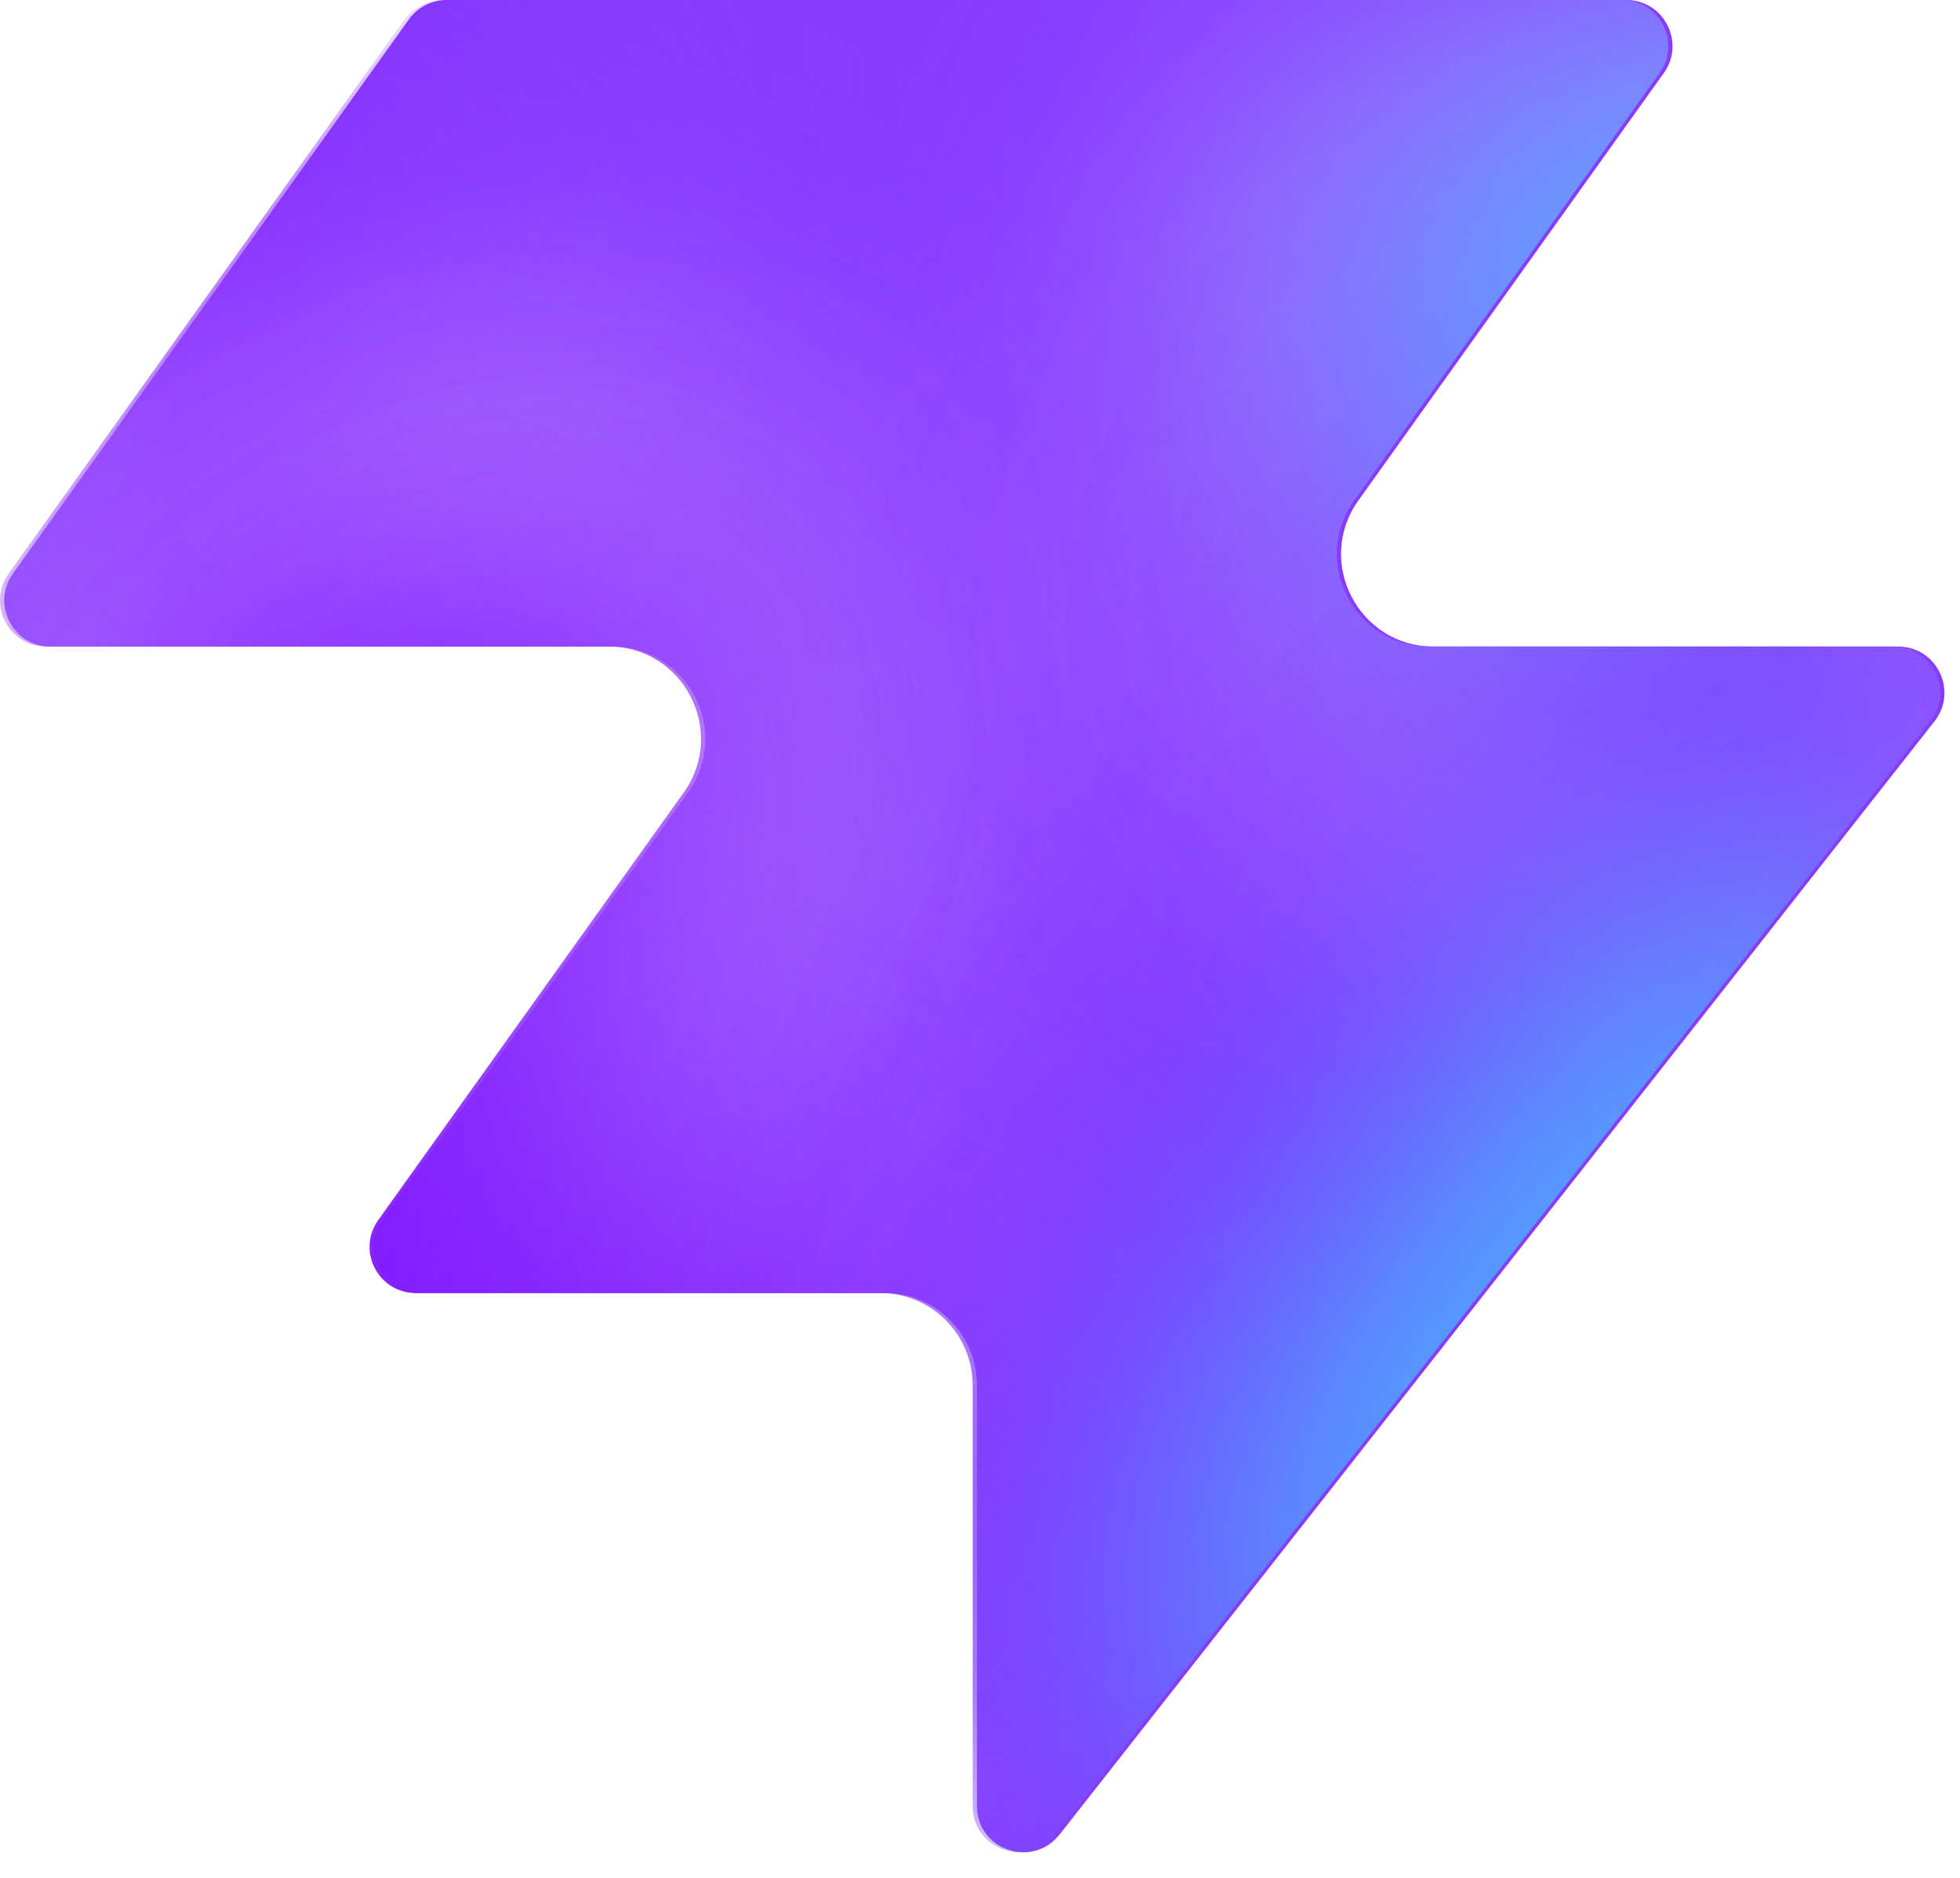
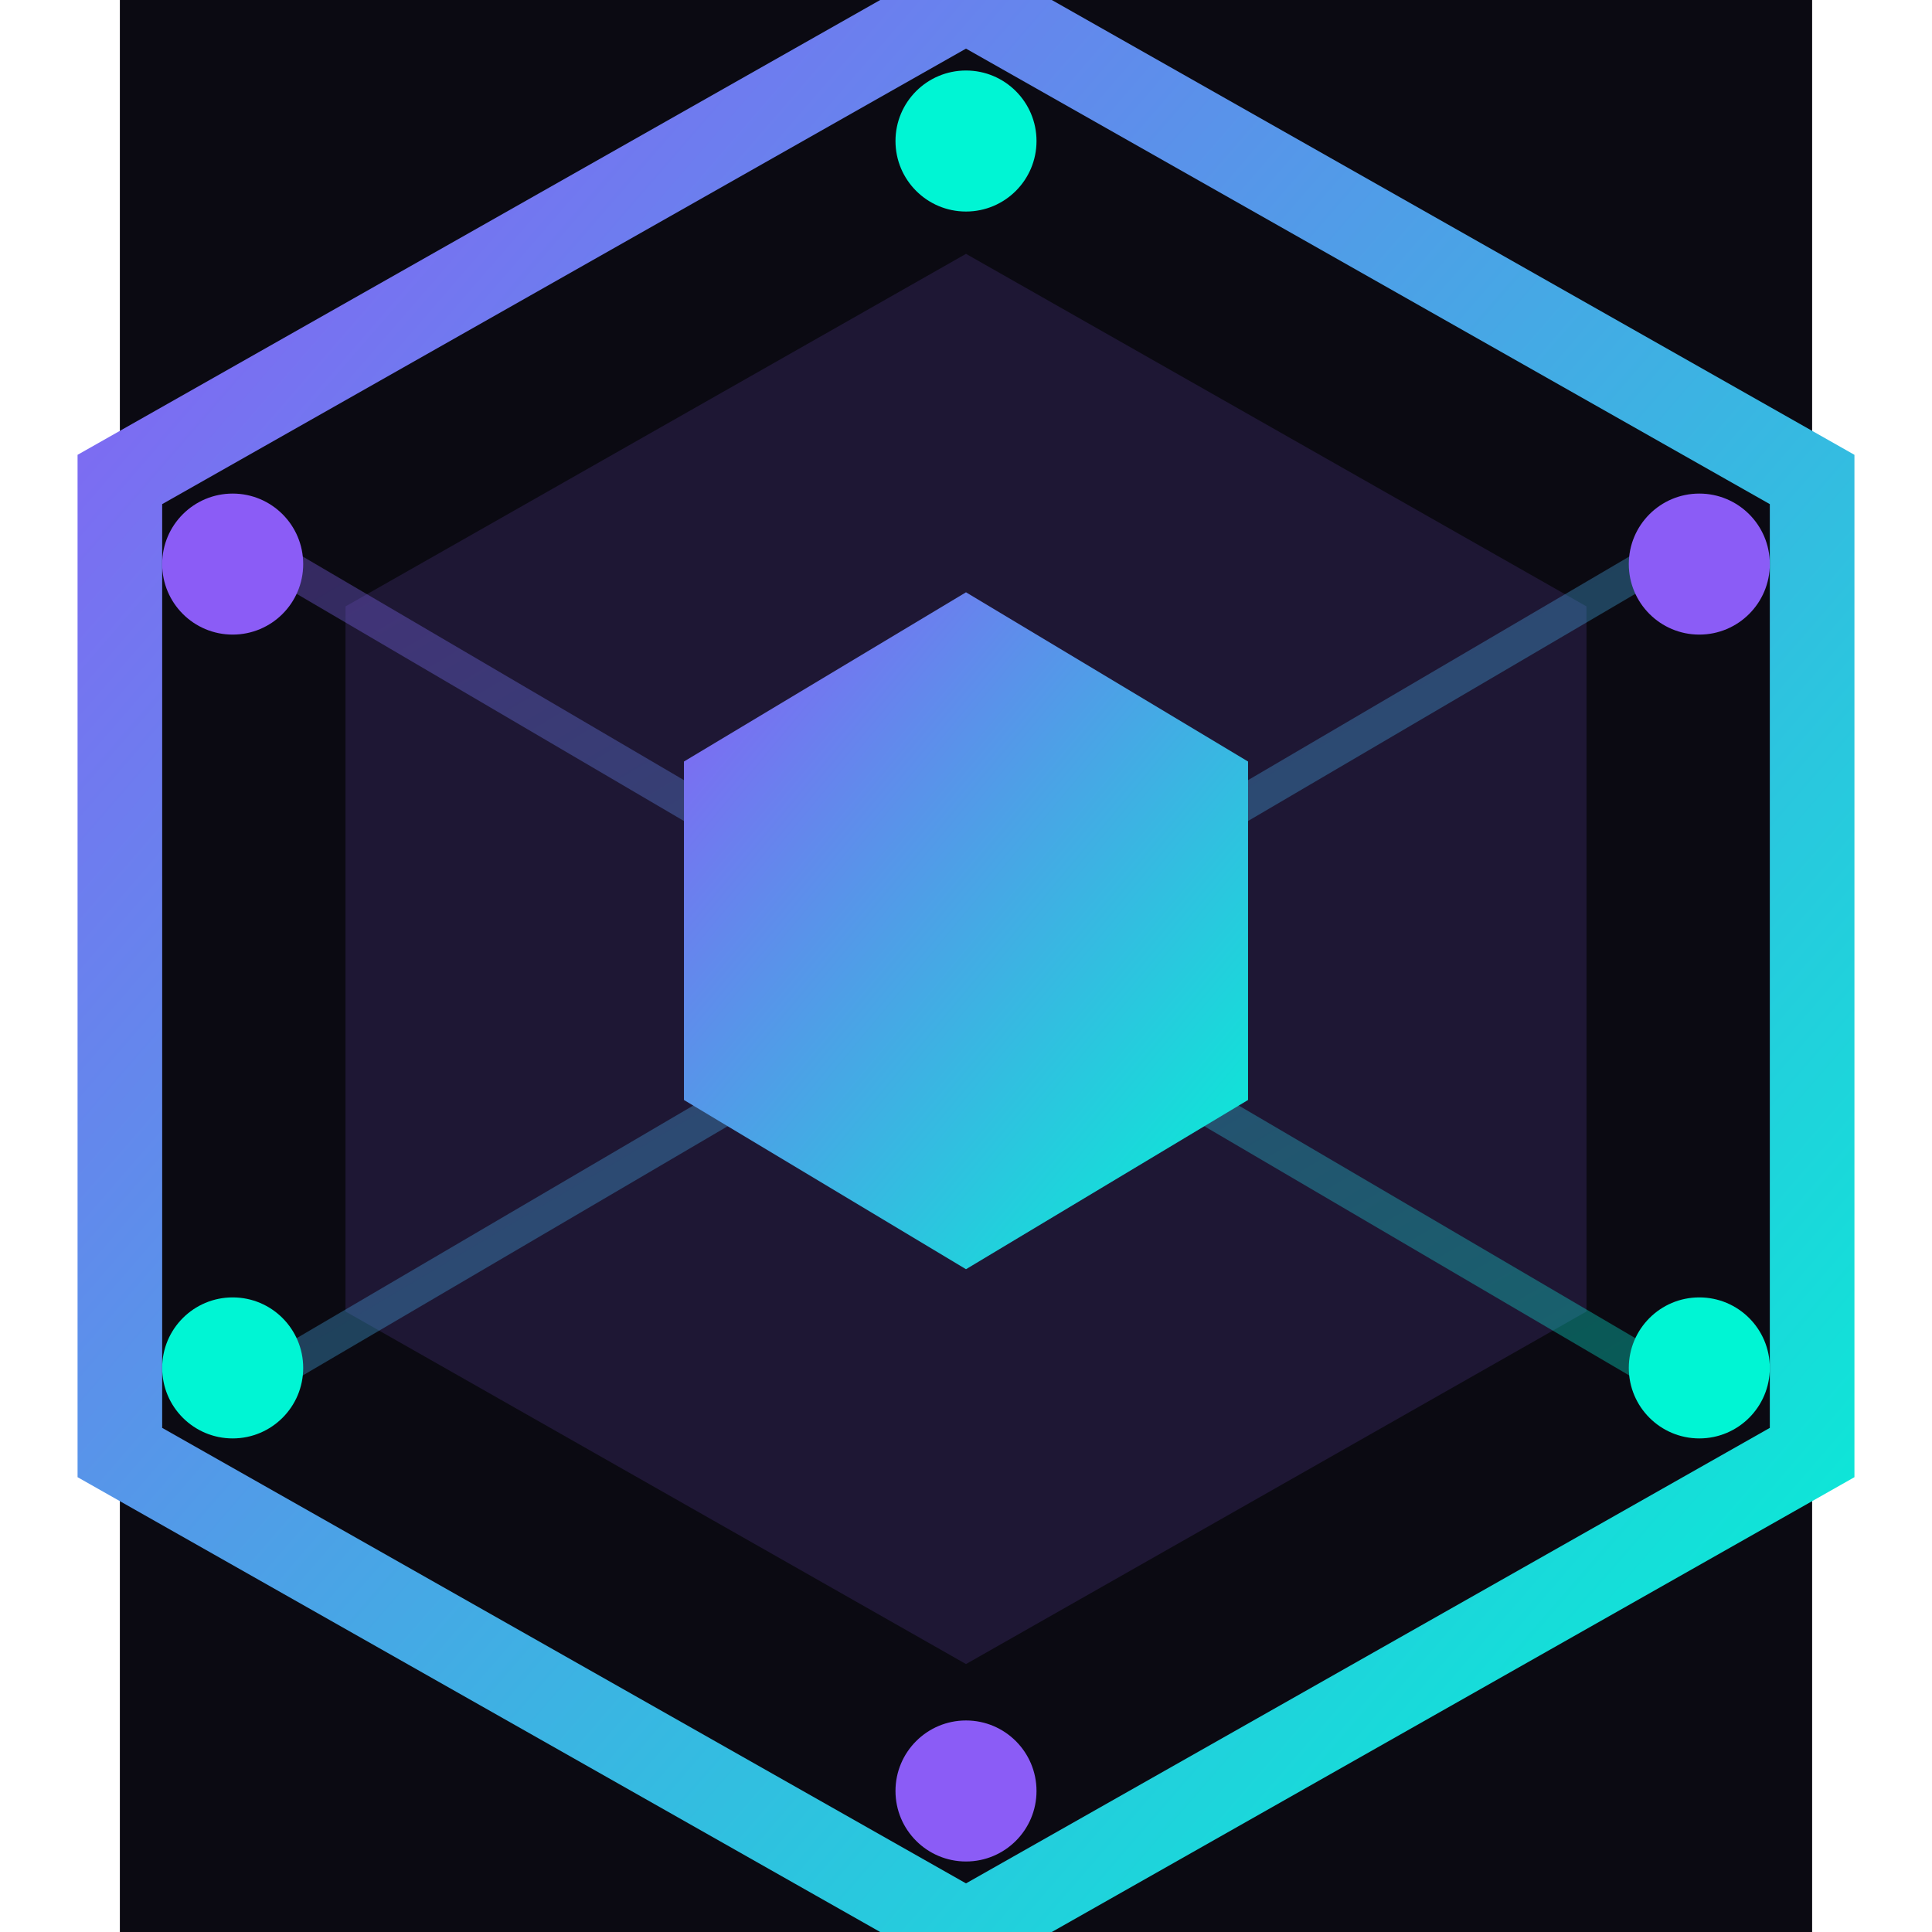
- <svg xmlns="http://www.w3.org/2000/svg" width="48" height="46" fill="none" viewBox="0 0 48 46">
-   <path fill="#863bff" d="M25.946 44.938c-.664.845-2.021.375-2.021-.698V33.937a2.26 2.26 0 0 0-2.262-2.262H10.287c-.92 0-1.456-1.04-.92-1.788l7.48-10.471c1.07-1.497 0-3.578-1.842-3.578H1.237c-.92 0-1.456-1.04-.92-1.788L10.013.474c.214-.297.556-.474.92-.474h28.894c.92 0 1.456 1.04.92 1.788l-7.48 10.471c-1.07 1.498 0 3.579 1.842 3.579h11.377c.943 0 1.473 1.088.89 1.83L25.947 44.94z" style="fill:#863bff;fill:color(display-p3 .525 .23 1);fill-opacity:1" />
-   <mask id="a" width="48" height="46" x="0" y="0" maskUnits="userSpaceOnUse" style="mask-type:alpha">
-     <path fill="#000" d="M25.842 44.938c-.664.844-2.021.375-2.021-.698V33.937a2.26 2.26 0 0 0-2.262-2.262H10.183c-.92 0-1.456-1.04-.92-1.788l7.48-10.471c1.07-1.498 0-3.579-1.842-3.579H1.133c-.92 0-1.456-1.04-.92-1.787L9.91.473c.214-.297.556-.474.92-.474h28.894c.92 0 1.456 1.04.92 1.788l-7.48 10.471c-1.07 1.498 0 3.578 1.842 3.578h11.377c.943 0 1.473 1.088.89 1.832L25.843 44.94z" style="fill:#000;fill-opacity:1" />
-   </mask>
-   <g mask="url(#a)">
-     <g filter="url(#b)">
-       <ellipse cx="5.508" cy="14.704" fill="#ede6ff" rx="5.508" ry="14.704" style="fill:#ede6ff;fill:color(display-p3 .927 .903 1);fill-opacity:1" transform="matrix(.00324 1 1 -.00324 -4.47 31.516)" />
-     </g>
-     <g filter="url(#c)">
-       <ellipse cx="10.399" cy="29.851" fill="#ede6ff" rx="10.399" ry="29.851" style="fill:#ede6ff;fill:color(display-p3 .927 .903 1);fill-opacity:1" transform="matrix(.00324 1 1 -.00324 -39.328 7.883)" />
-     </g>
-     <g filter="url(#d)">
-       <ellipse cx="5.508" cy="30.487" fill="#7e14ff" rx="5.508" ry="30.487" style="fill:#7e14ff;fill:color(display-p3 .492 .077 1);fill-opacity:1" transform="rotate(89.814 -25.913 -14.639)scale(1 -1)" />
-     </g>
-     <g filter="url(#e)">
-       <ellipse cx="5.508" cy="30.599" fill="#7e14ff" rx="5.508" ry="30.599" style="fill:#7e14ff;fill:color(display-p3 .492 .077 1);fill-opacity:1" transform="rotate(89.814 -32.644 -3.334)scale(1 -1)" />
-     </g>
-     <g filter="url(#f)">
-       <ellipse cx="5.508" cy="30.599" fill="#7e14ff" rx="5.508" ry="30.599" style="fill:#7e14ff;fill:color(display-p3 .492 .077 1);fill-opacity:1" transform="matrix(.00324 1 1 -.00324 -34.34 30.47)" />
-     </g>
-     <g filter="url(#g)">
-       <ellipse cx="14.072" cy="22.078" fill="#ede6ff" rx="14.072" ry="22.078" style="fill:#ede6ff;fill:color(display-p3 .927 .903 1);fill-opacity:1" transform="rotate(93.35 24.506 48.493)scale(-1 1)" />
-     </g>
-     <g filter="url(#h)">
-       <ellipse cx="3.47" cy="21.501" fill="#7e14ff" rx="3.47" ry="21.501" style="fill:#7e14ff;fill:color(display-p3 .492 .077 1);fill-opacity:1" transform="rotate(89.009 28.708 47.59)scale(-1 1)" />
-     </g>
-     <g filter="url(#i)">
-       <ellipse cx="3.47" cy="21.501" fill="#7e14ff" rx="3.47" ry="21.501" style="fill:#7e14ff;fill:color(display-p3 .492 .077 1);fill-opacity:1" transform="rotate(89.009 28.708 47.59)scale(-1 1)" />
-     </g>
-     <g filter="url(#j)">
-       <ellipse cx=".387" cy="8.972" fill="#7e14ff" rx="4.407" ry="29.108" style="fill:#7e14ff;fill:color(display-p3 .492 .077 1);fill-opacity:1" transform="rotate(39.51 .387 8.972)" />
-     </g>
-     <g filter="url(#k)">
-       <ellipse cx="47.523" cy="-6.092" fill="#7e14ff" rx="4.407" ry="29.108" style="fill:#7e14ff;fill:color(display-p3 .492 .077 1);fill-opacity:1" transform="rotate(37.892 47.523 -6.092)" />
-     </g>
-     <g filter="url(#l)">
-       <ellipse cx="41.412" cy="6.333" fill="#47bfff" rx="5.971" ry="9.665" style="fill:#47bfff;fill:color(display-p3 .28 .748 1);fill-opacity:1" transform="rotate(37.892 41.412 6.333)" />
-     </g>
-     <g filter="url(#m)">
-       <ellipse cx="-1.879" cy="38.332" fill="#7e14ff" rx="4.407" ry="29.108" style="fill:#7e14ff;fill:color(display-p3 .492 .077 1);fill-opacity:1" transform="rotate(37.892 -1.88 38.332)" />
-     </g>
-     <g filter="url(#n)">
-       <ellipse cx="-1.879" cy="38.332" fill="#7e14ff" rx="4.407" ry="29.108" style="fill:#7e14ff;fill:color(display-p3 .492 .077 1);fill-opacity:1" transform="rotate(37.892 -1.88 38.332)" />
-     </g>
-     <g filter="url(#o)">
-       <ellipse cx="35.651" cy="29.907" fill="#7e14ff" rx="4.407" ry="29.108" style="fill:#7e14ff;fill:color(display-p3 .492 .077 1);fill-opacity:1" transform="rotate(37.892 35.651 29.907)" />
-     </g>
-     <g filter="url(#p)">
-       <ellipse cx="38.418" cy="32.4" fill="#47bfff" rx="5.971" ry="15.297" style="fill:#47bfff;fill:color(display-p3 .28 .748 1);fill-opacity:1" transform="rotate(37.892 38.418 32.4)" />
-     </g>
-   </g>
+ <svg xmlns="http://www.w3.org/2000/svg" width="32" height="32" viewBox="0 0 120 137">
  <defs>
-     <filter id="b" width="60.045" height="41.654" x="-19.77" y="16.149" color-interpolation-filters="sRGB" filterUnits="userSpaceOnUse">
-       <feFlood flood-opacity="0" result="BackgroundImageFix" />
-       <feBlend in="SourceGraphic" in2="BackgroundImageFix" result="shape" />
-       <feGaussianBlur result="effect1_foregroundBlur_2002_17158" stdDeviation="7.659" />
-     </filter>
-     <filter id="c" width="90.34" height="51.437" x="-54.613" y="-7.533" color-interpolation-filters="sRGB" filterUnits="userSpaceOnUse">
-       <feFlood flood-opacity="0" result="BackgroundImageFix" />
-       <feBlend in="SourceGraphic" in2="BackgroundImageFix" result="shape" />
-       <feGaussianBlur result="effect1_foregroundBlur_2002_17158" stdDeviation="7.659" />
-     </filter>
-     <filter id="d" width="79.355" height="29.4" x="-49.64" y="2.03" color-interpolation-filters="sRGB" filterUnits="userSpaceOnUse">
-       <feFlood flood-opacity="0" result="BackgroundImageFix" />
-       <feBlend in="SourceGraphic" in2="BackgroundImageFix" result="shape" />
-       <feGaussianBlur result="effect1_foregroundBlur_2002_17158" stdDeviation="4.596" />
-     </filter>
-     <filter id="e" width="79.579" height="29.4" x="-45.045" y="20.029" color-interpolation-filters="sRGB" filterUnits="userSpaceOnUse">
-       <feFlood flood-opacity="0" result="BackgroundImageFix" />
-       <feBlend in="SourceGraphic" in2="BackgroundImageFix" result="shape" />
-       <feGaussianBlur result="effect1_foregroundBlur_2002_17158" stdDeviation="4.596" />
-     </filter>
-     <filter id="f" width="79.579" height="29.4" x="-43.513" y="21.178" color-interpolation-filters="sRGB" filterUnits="userSpaceOnUse">
-       <feFlood flood-opacity="0" result="BackgroundImageFix" />
-       <feBlend in="SourceGraphic" in2="BackgroundImageFix" result="shape" />
-       <feGaussianBlur result="effect1_foregroundBlur_2002_17158" stdDeviation="4.596" />
-     </filter>
-     <filter id="g" width="74.749" height="58.852" x="15.756" y="-17.901" color-interpolation-filters="sRGB" filterUnits="userSpaceOnUse">
-       <feFlood flood-opacity="0" result="BackgroundImageFix" />
-       <feBlend in="SourceGraphic" in2="BackgroundImageFix" result="shape" />
-       <feGaussianBlur result="effect1_foregroundBlur_2002_17158" stdDeviation="7.659" />
-     </filter>
-     <filter id="h" width="61.377" height="25.362" x="23.548" y="2.284" color-interpolation-filters="sRGB" filterUnits="userSpaceOnUse">
-       <feFlood flood-opacity="0" result="BackgroundImageFix" />
-       <feBlend in="SourceGraphic" in2="BackgroundImageFix" result="shape" />
-       <feGaussianBlur result="effect1_foregroundBlur_2002_17158" stdDeviation="4.596" />
-     </filter>
-     <filter id="i" width="61.377" height="25.362" x="23.548" y="2.284" color-interpolation-filters="sRGB" filterUnits="userSpaceOnUse">
-       <feFlood flood-opacity="0" result="BackgroundImageFix" />
-       <feBlend in="SourceGraphic" in2="BackgroundImageFix" result="shape" />
-       <feGaussianBlur result="effect1_foregroundBlur_2002_17158" stdDeviation="4.596" />
-     </filter>
-     <filter id="j" width="56.045" height="63.649" x="-27.636" y="-22.853" color-interpolation-filters="sRGB" filterUnits="userSpaceOnUse">
-       <feFlood flood-opacity="0" result="BackgroundImageFix" />
-       <feBlend in="SourceGraphic" in2="BackgroundImageFix" result="shape" />
-       <feGaussianBlur result="effect1_foregroundBlur_2002_17158" stdDeviation="4.596" />
-     </filter>
-     <filter id="k" width="54.814" height="64.646" x="20.116" y="-38.415" color-interpolation-filters="sRGB" filterUnits="userSpaceOnUse">
-       <feFlood flood-opacity="0" result="BackgroundImageFix" />
-       <feBlend in="SourceGraphic" in2="BackgroundImageFix" result="shape" />
-       <feGaussianBlur result="effect1_foregroundBlur_2002_17158" stdDeviation="4.596" />
-     </filter>
-     <filter id="l" width="33.541" height="35.313" x="24.641" y="-11.323" color-interpolation-filters="sRGB" filterUnits="userSpaceOnUse">
-       <feFlood flood-opacity="0" result="BackgroundImageFix" />
-       <feBlend in="SourceGraphic" in2="BackgroundImageFix" result="shape" />
-       <feGaussianBlur result="effect1_foregroundBlur_2002_17158" stdDeviation="4.596" />
-     </filter>
-     <filter id="m" width="54.814" height="64.646" x="-29.286" y="6.009" color-interpolation-filters="sRGB" filterUnits="userSpaceOnUse">
-       <feFlood flood-opacity="0" result="BackgroundImageFix" />
-       <feBlend in="SourceGraphic" in2="BackgroundImageFix" result="shape" />
-       <feGaussianBlur result="effect1_foregroundBlur_2002_17158" stdDeviation="4.596" />
-     </filter>
-     <filter id="n" width="54.814" height="64.646" x="-29.286" y="6.009" color-interpolation-filters="sRGB" filterUnits="userSpaceOnUse">
-       <feFlood flood-opacity="0" result="BackgroundImageFix" />
-       <feBlend in="SourceGraphic" in2="BackgroundImageFix" result="shape" />
-       <feGaussianBlur result="effect1_foregroundBlur_2002_17158" stdDeviation="4.596" />
-     </filter>
-     <filter id="o" width="54.814" height="64.646" x="8.244" y="-2.416" color-interpolation-filters="sRGB" filterUnits="userSpaceOnUse">
-       <feFlood flood-opacity="0" result="BackgroundImageFix" />
-       <feBlend in="SourceGraphic" in2="BackgroundImageFix" result="shape" />
-       <feGaussianBlur result="effect1_foregroundBlur_2002_17158" stdDeviation="4.596" />
-     </filter>
-     <filter id="p" width="39.409" height="43.623" x="18.713" y="10.588" color-interpolation-filters="sRGB" filterUnits="userSpaceOnUse">
-       <feFlood flood-opacity="0" result="BackgroundImageFix" />
-       <feBlend in="SourceGraphic" in2="BackgroundImageFix" result="shape" />
-       <feGaussianBlur result="effect1_foregroundBlur_2002_17158" stdDeviation="4.596" />
-     </filter>
+     <linearGradient id="g" x1="0%" y1="0%" x2="100%" y2="100%">
+       <stop offset="0%" stop-color="#8B5CF6" />
+       <stop offset="100%" stop-color="#00F5D4" />
+     </linearGradient>
  </defs>
+   <rect width="120" height="137" fill="#0B0A12" />
+   <polygon points="60,0 120,34 120,103 60,137 0,103 0,34" fill="none" stroke="url(#g)" stroke-width="6" />
+   <polygon points="60,18 104,43 104,93 60,118 16,93 16,43" fill="#8B5CF6" opacity="0.15" />
+   <line x1="60" y1="8" x2="60" y2="129" stroke="url(#g)" stroke-width="2.5" opacity="0.35" />
+   <line x1="8" y1="38" x2="112" y2="99" stroke="url(#g)" stroke-width="2.5" opacity="0.35" />
+   <line x1="112" y1="38" x2="8" y2="99" stroke="url(#g)" stroke-width="2.5" opacity="0.35" />
+   <polygon points="60,42 80,54 80,78 60,90 40,78 40,54" fill="url(#g)" />
+   <circle cx="60" cy="10" r="5" fill="#00F5D4" />
+   <circle cx="112" cy="40" r="5" fill="#8B5CF6" />
+   <circle cx="112" cy="97" r="5" fill="#00F5D4" />
+   <circle cx="60" cy="127" r="5" fill="#8B5CF6" />
+   <circle cx="8" cy="97" r="5" fill="#00F5D4" />
+   <circle cx="8" cy="40" r="5" fill="#8B5CF6" />
</svg>
